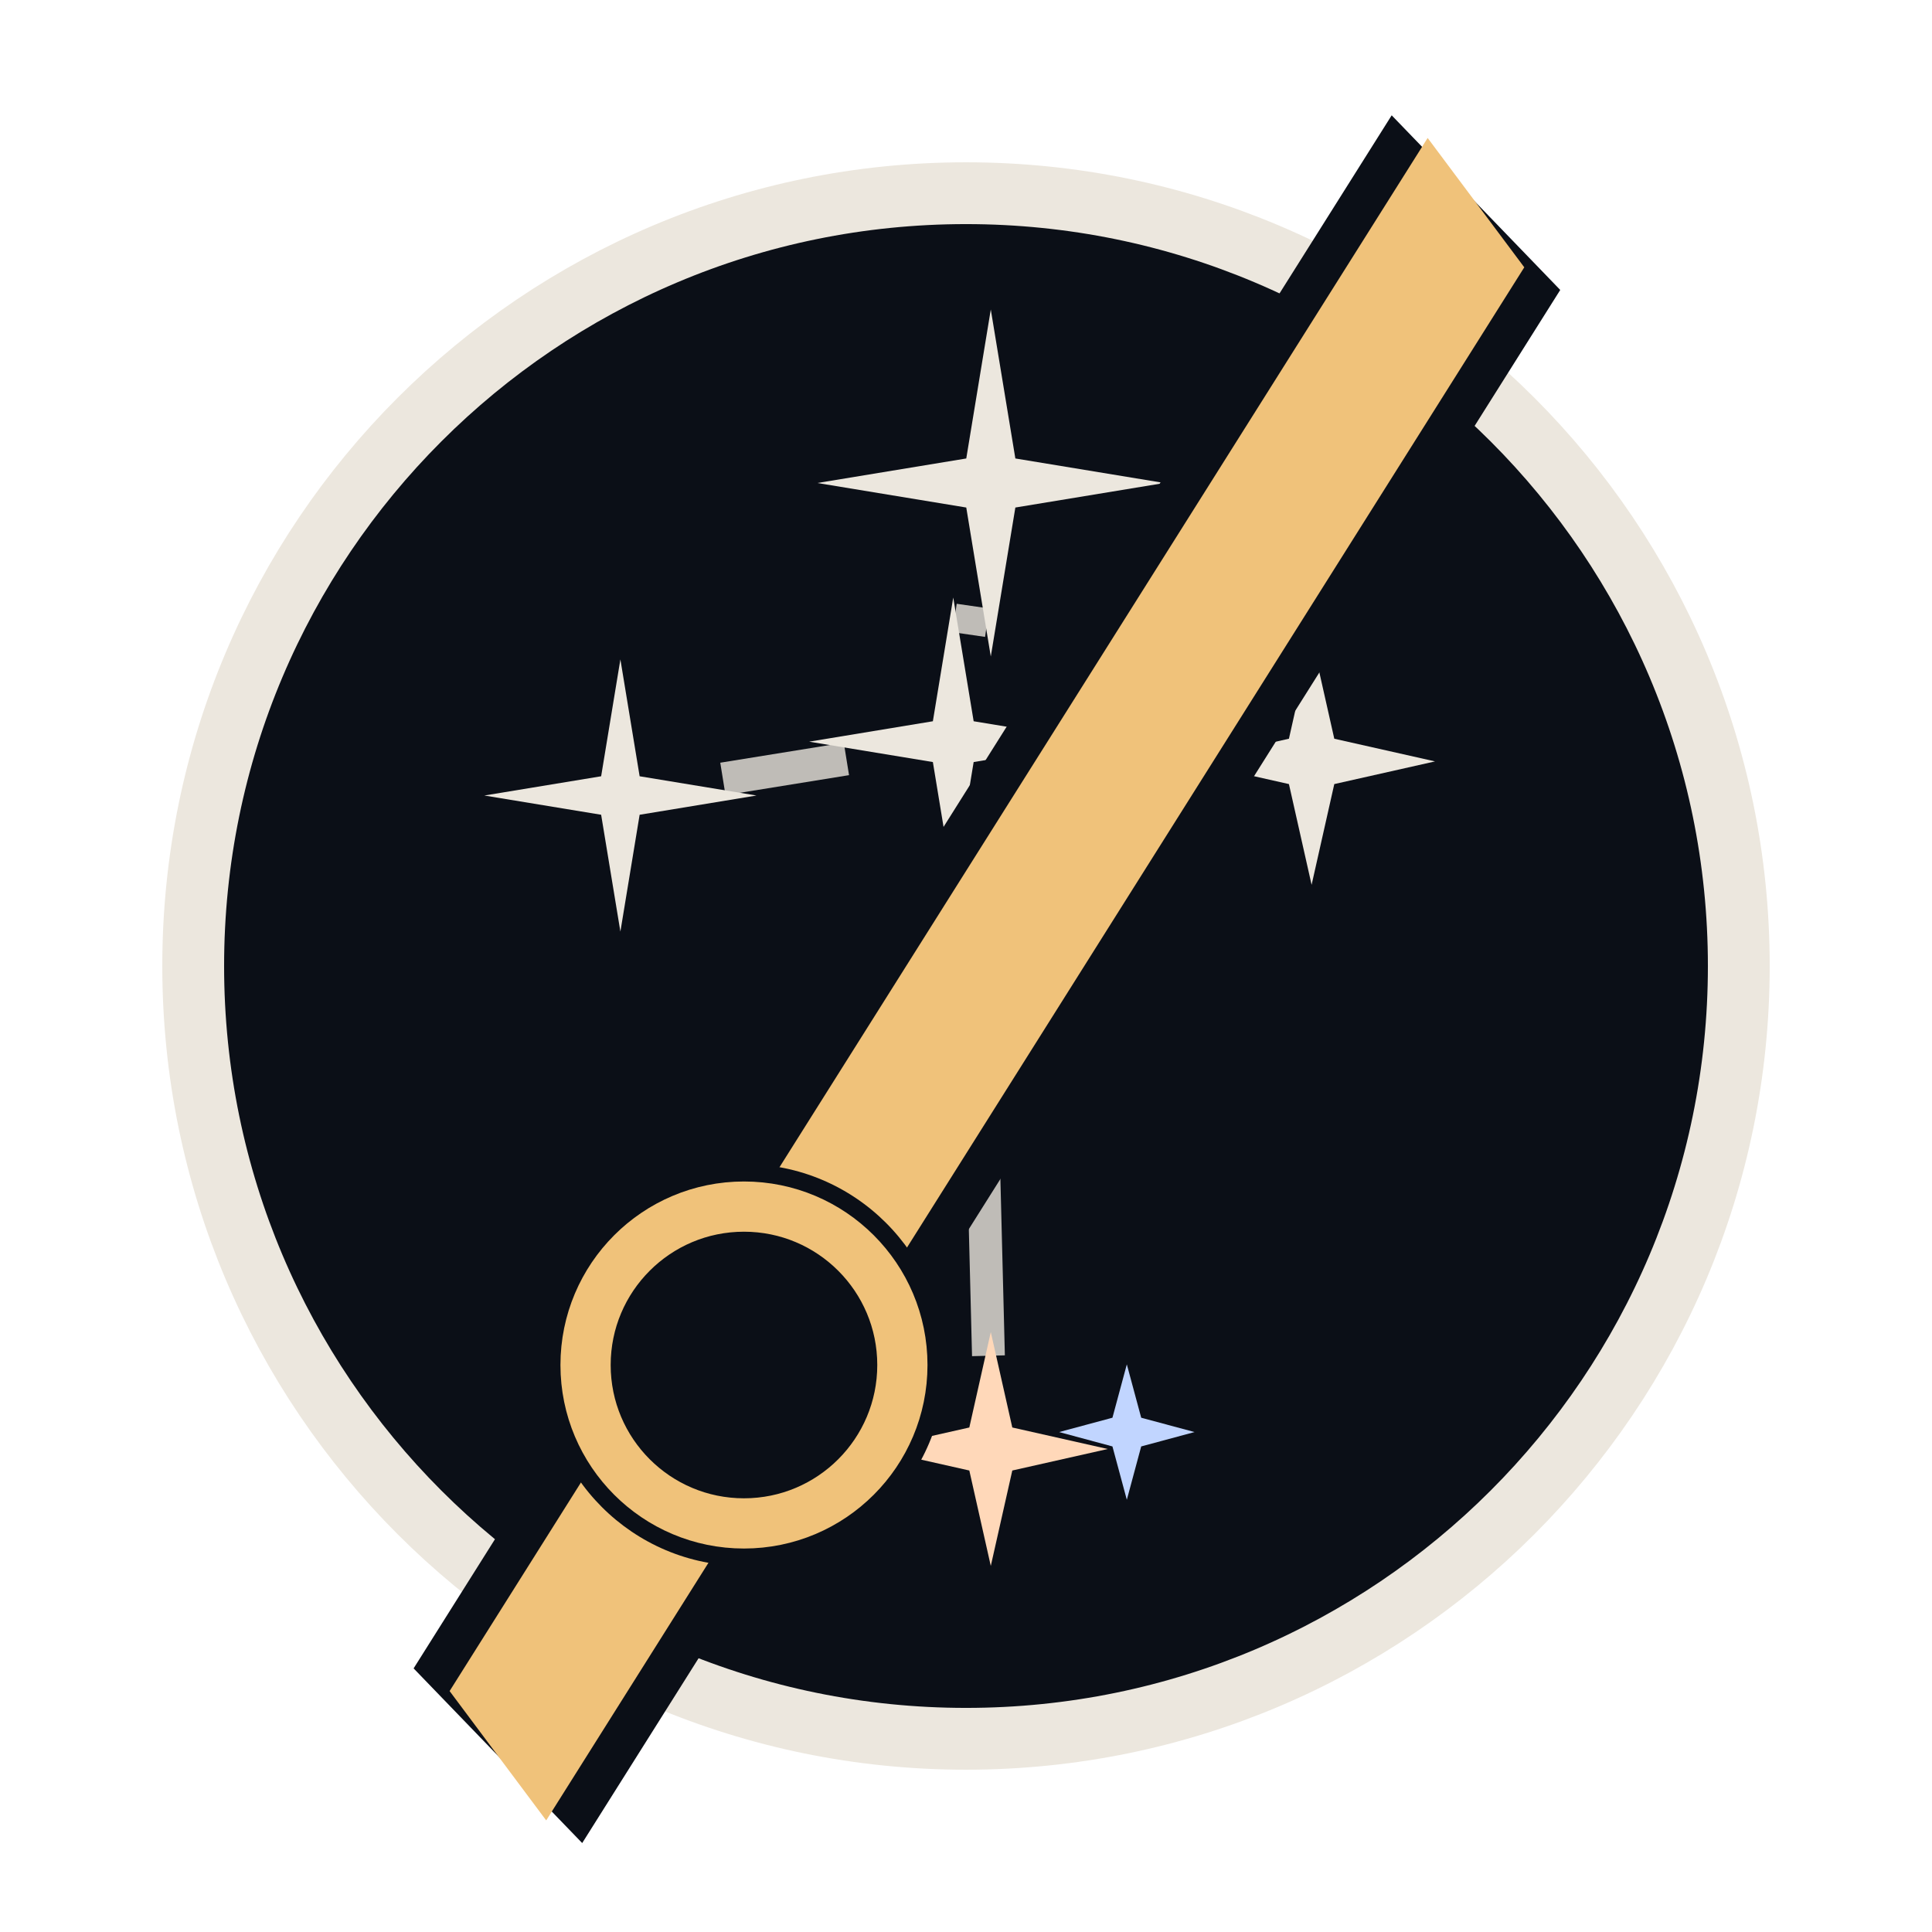
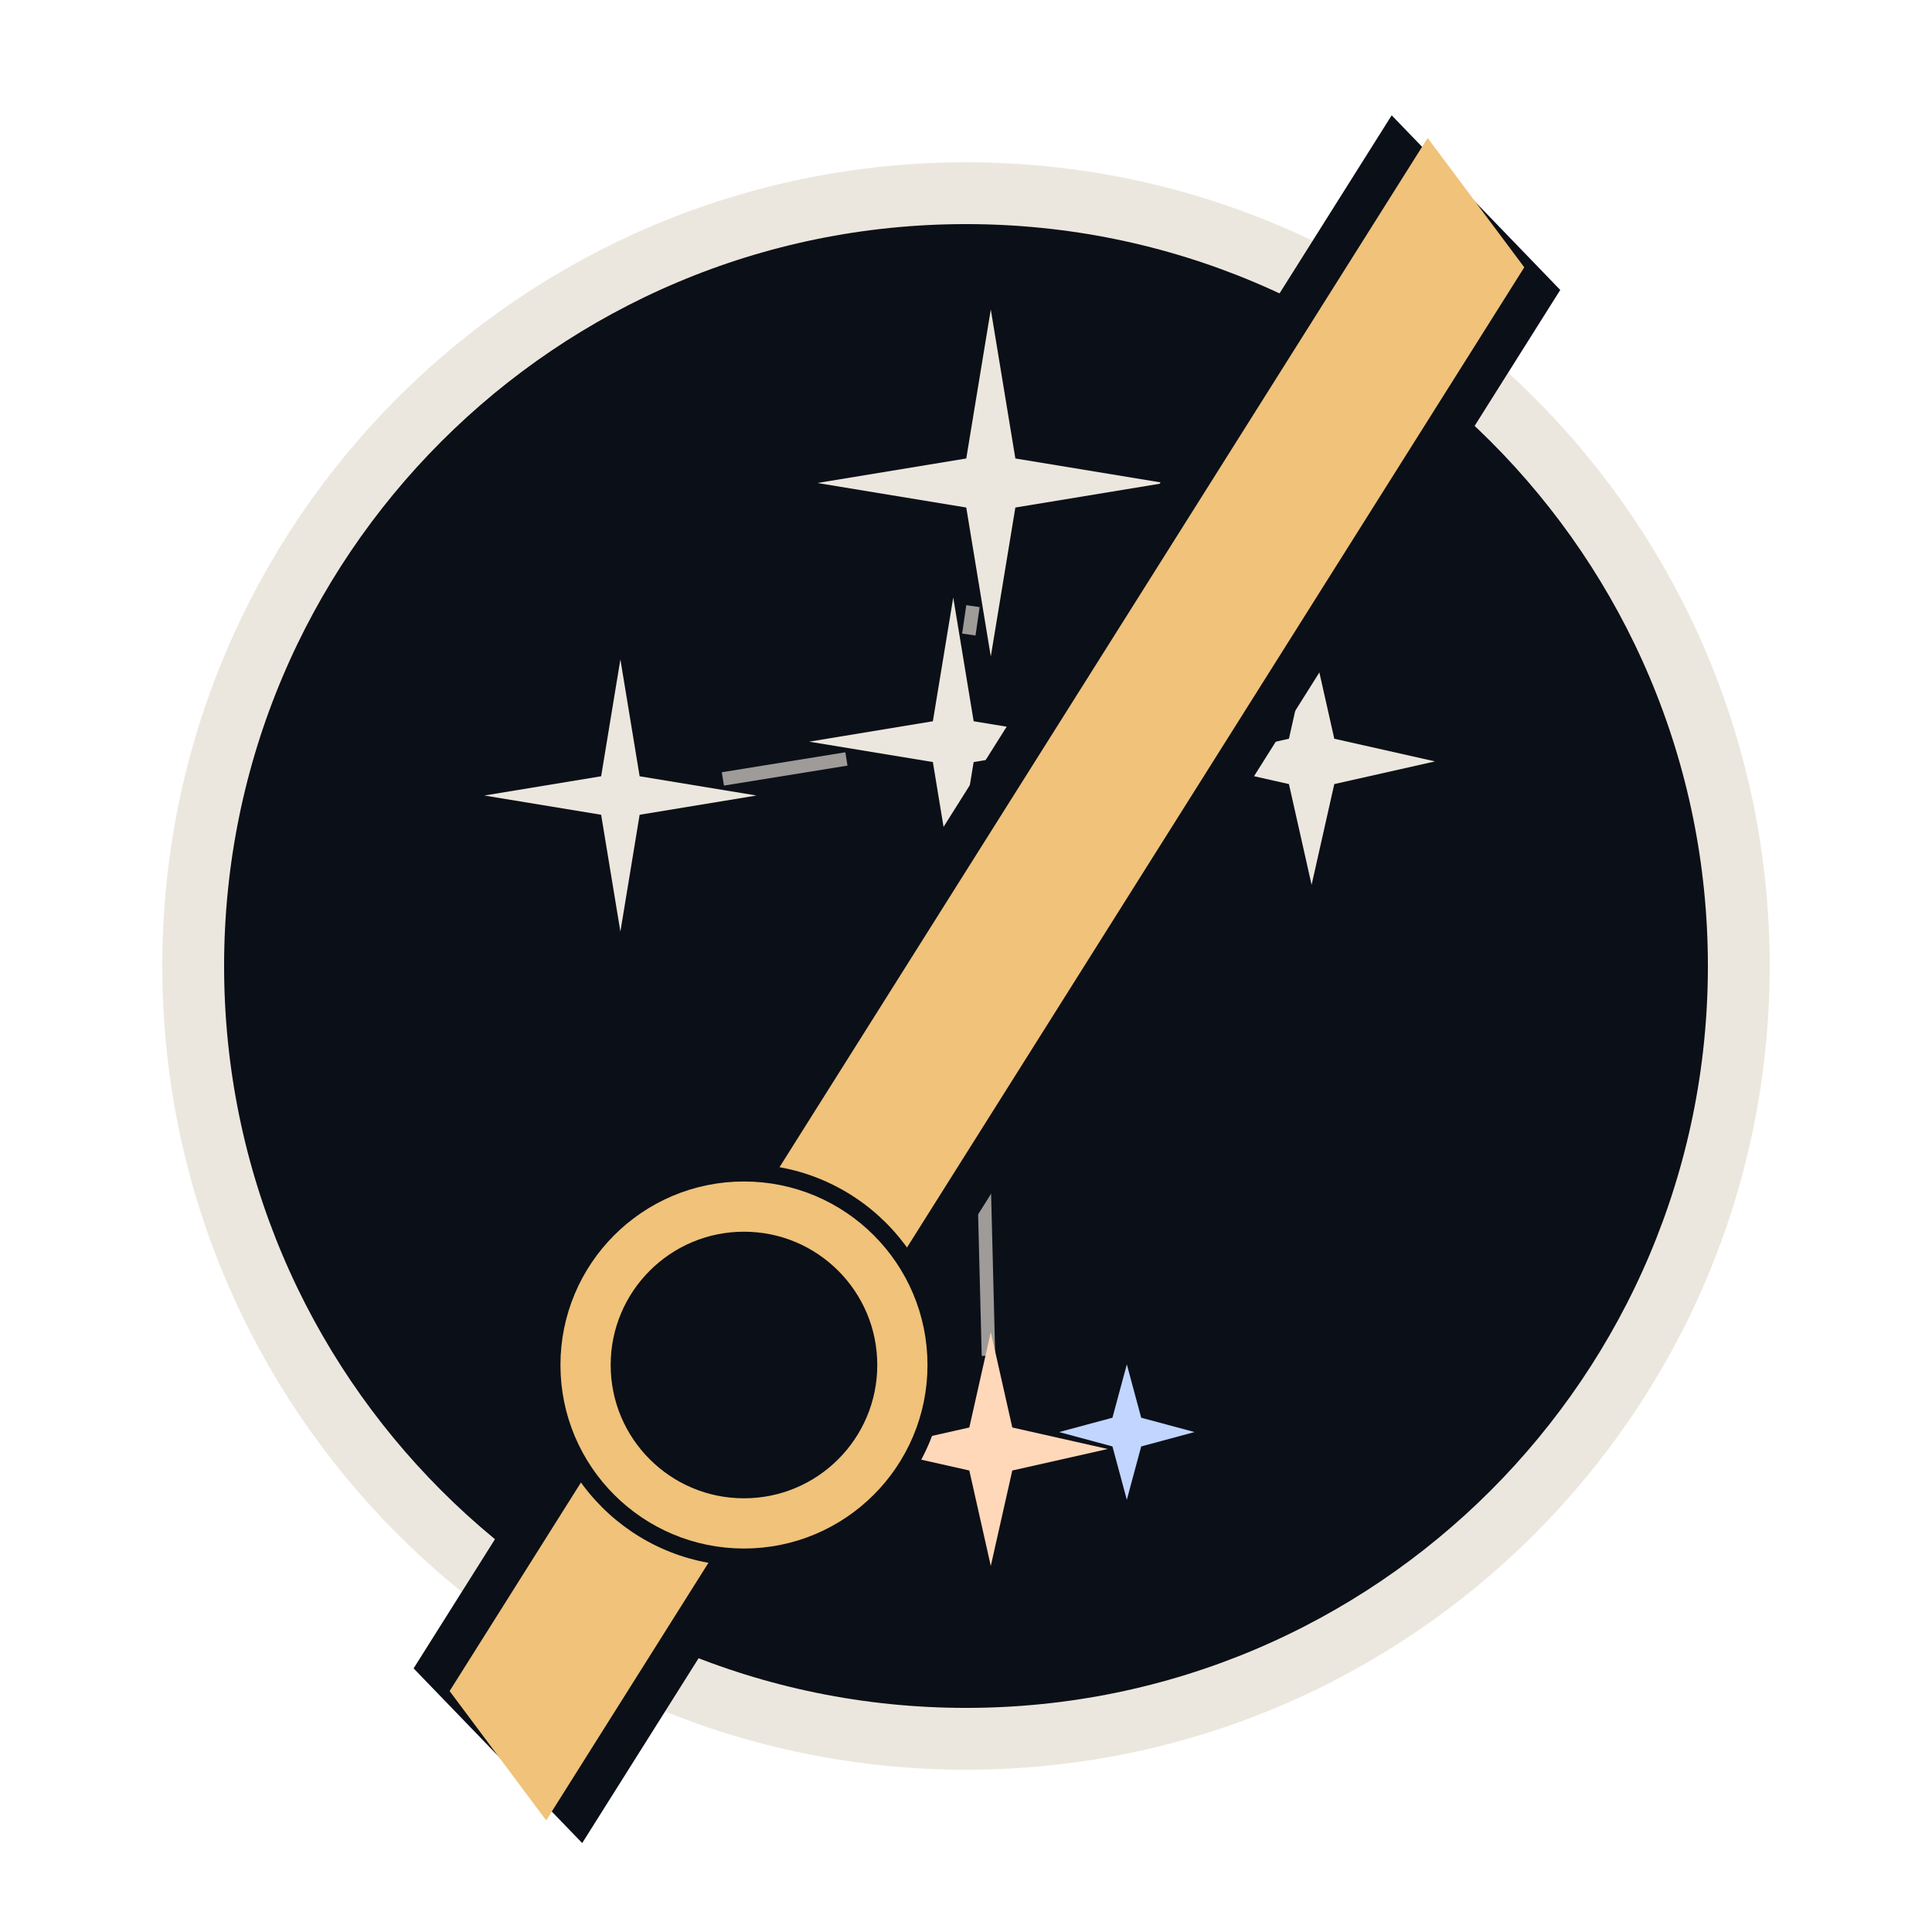
<svg xmlns="http://www.w3.org/2000/svg" viewBox="0 0 512 512" role="img" aria-label="Cygnus mark: the Northern Cross badged, struck by a transit at 57.8 degrees (seed 20260924)">
  <circle cx="256.0" cy="256.0" r="204.80" fill="#0b0f17" stroke="#ece7de" stroke-width="16.38" />
-   <line x1="257.84" y1="160.63" x2="256.75" y2="168.16" stroke="#ece7de" stroke-width="8.70" stroke-linecap="butt" opacity=".8" />
-   <line x1="255.16" y1="225.12" x2="258.05" y2="257.58" stroke="#ece7de" stroke-width="8.70" stroke-linecap="butt" opacity=".8" />
-   <line x1="260.44" y1="299.64" x2="261.95" y2="359.29" stroke="#ece7de" stroke-width="8.70" stroke-linecap="butt" opacity=".8" />
-   <line x1="321.96" y1="200.37" x2="281.27" y2="198.12" stroke="#ece7de" stroke-width="8.70" stroke-linecap="butt" opacity=".8" />
-   <line x1="224.31" y1="201.13" x2="191.57" y2="206.42" stroke="#ece7de" stroke-width="8.70" stroke-linecap="butt" opacity=".8" />
+   <line x1="257.84" y1="160.63" x2="256.75" y2="168.16" stroke="#ece7de" stroke-width="3.58" stroke-linecap="butt" opacity=".65" />
+   <line x1="255.16" y1="225.12" x2="258.05" y2="257.58" stroke="#ece7de" stroke-width="3.58" stroke-linecap="butt" opacity=".65" />
+   <line x1="260.44" y1="299.64" x2="261.95" y2="359.29" stroke="#ece7de" stroke-width="3.58" stroke-linecap="butt" opacity=".65" />
+   <line x1="321.96" y1="200.37" x2="281.27" y2="198.12" stroke="#ece7de" stroke-width="3.58" stroke-linecap="butt" opacity=".65" />
+   <line x1="224.31" y1="201.13" x2="191.57" y2="206.42" stroke="#ece7de" stroke-width="3.58" stroke-linecap="butt" opacity=".65" />
  <polygon points="262.57,82.02 269.08,121.50 308.55,128.00 269.08,134.50 262.57,173.98 256.07,134.50 216.60,128.00 256.07,121.50" fill="#ece7de" />
  <polygon points="252.62,158.35 258.03,191.14 290.82,196.55 258.03,201.95 252.62,234.74 247.22,201.95 214.43,196.55 247.22,191.14" fill="#ece7de" />
  <polygon points="164.41,174.75 169.51,205.72 200.48,210.82 169.51,215.92 164.41,246.88 159.31,215.92 128.35,210.82 159.31,205.72" fill="#ece7de" />
  <polygon points="347.59,169.07 353.60,195.77 380.30,201.78 353.60,207.79 347.59,234.49 341.58,207.79 314.88,201.78 341.58,195.77" fill="#ece7de" />
  <polygon points="259.91,254.22 264.39,274.09 284.26,278.57 264.39,283.05 259.91,302.92 255.43,283.05 235.56,278.57 255.43,274.09" fill="#ece7de" />
  <polygon points="262.57,353.01 268.27,378.30 293.56,384.00 268.27,389.70 262.57,414.99 256.88,389.70 231.59,384.00 256.88,378.30" fill="#ffd8b9" />
  <polygon points="298.62,361.57 302.43,375.71 316.57,379.51 302.43,383.32 298.62,397.46 294.81,383.32 280.68,379.51 294.81,375.71" fill="#c1d5ff" />
  <polygon points="154.29,488.43 413.48,76.84 368.81,30.56 109.61,442.14" fill="#0b0f17" />
  <polygon points="144.75,482.43 403.95,70.84 378.34,36.56 119.15,448.15" fill="#f0c27a" />
  <circle cx="197.16" cy="361.74" r="53.25" fill="#0b0f17" />
  <circle cx="197.16" cy="361.74" r="41.98" fill="#0b0f17" stroke="#f0c27a" stroke-width="13.31" />
</svg>
